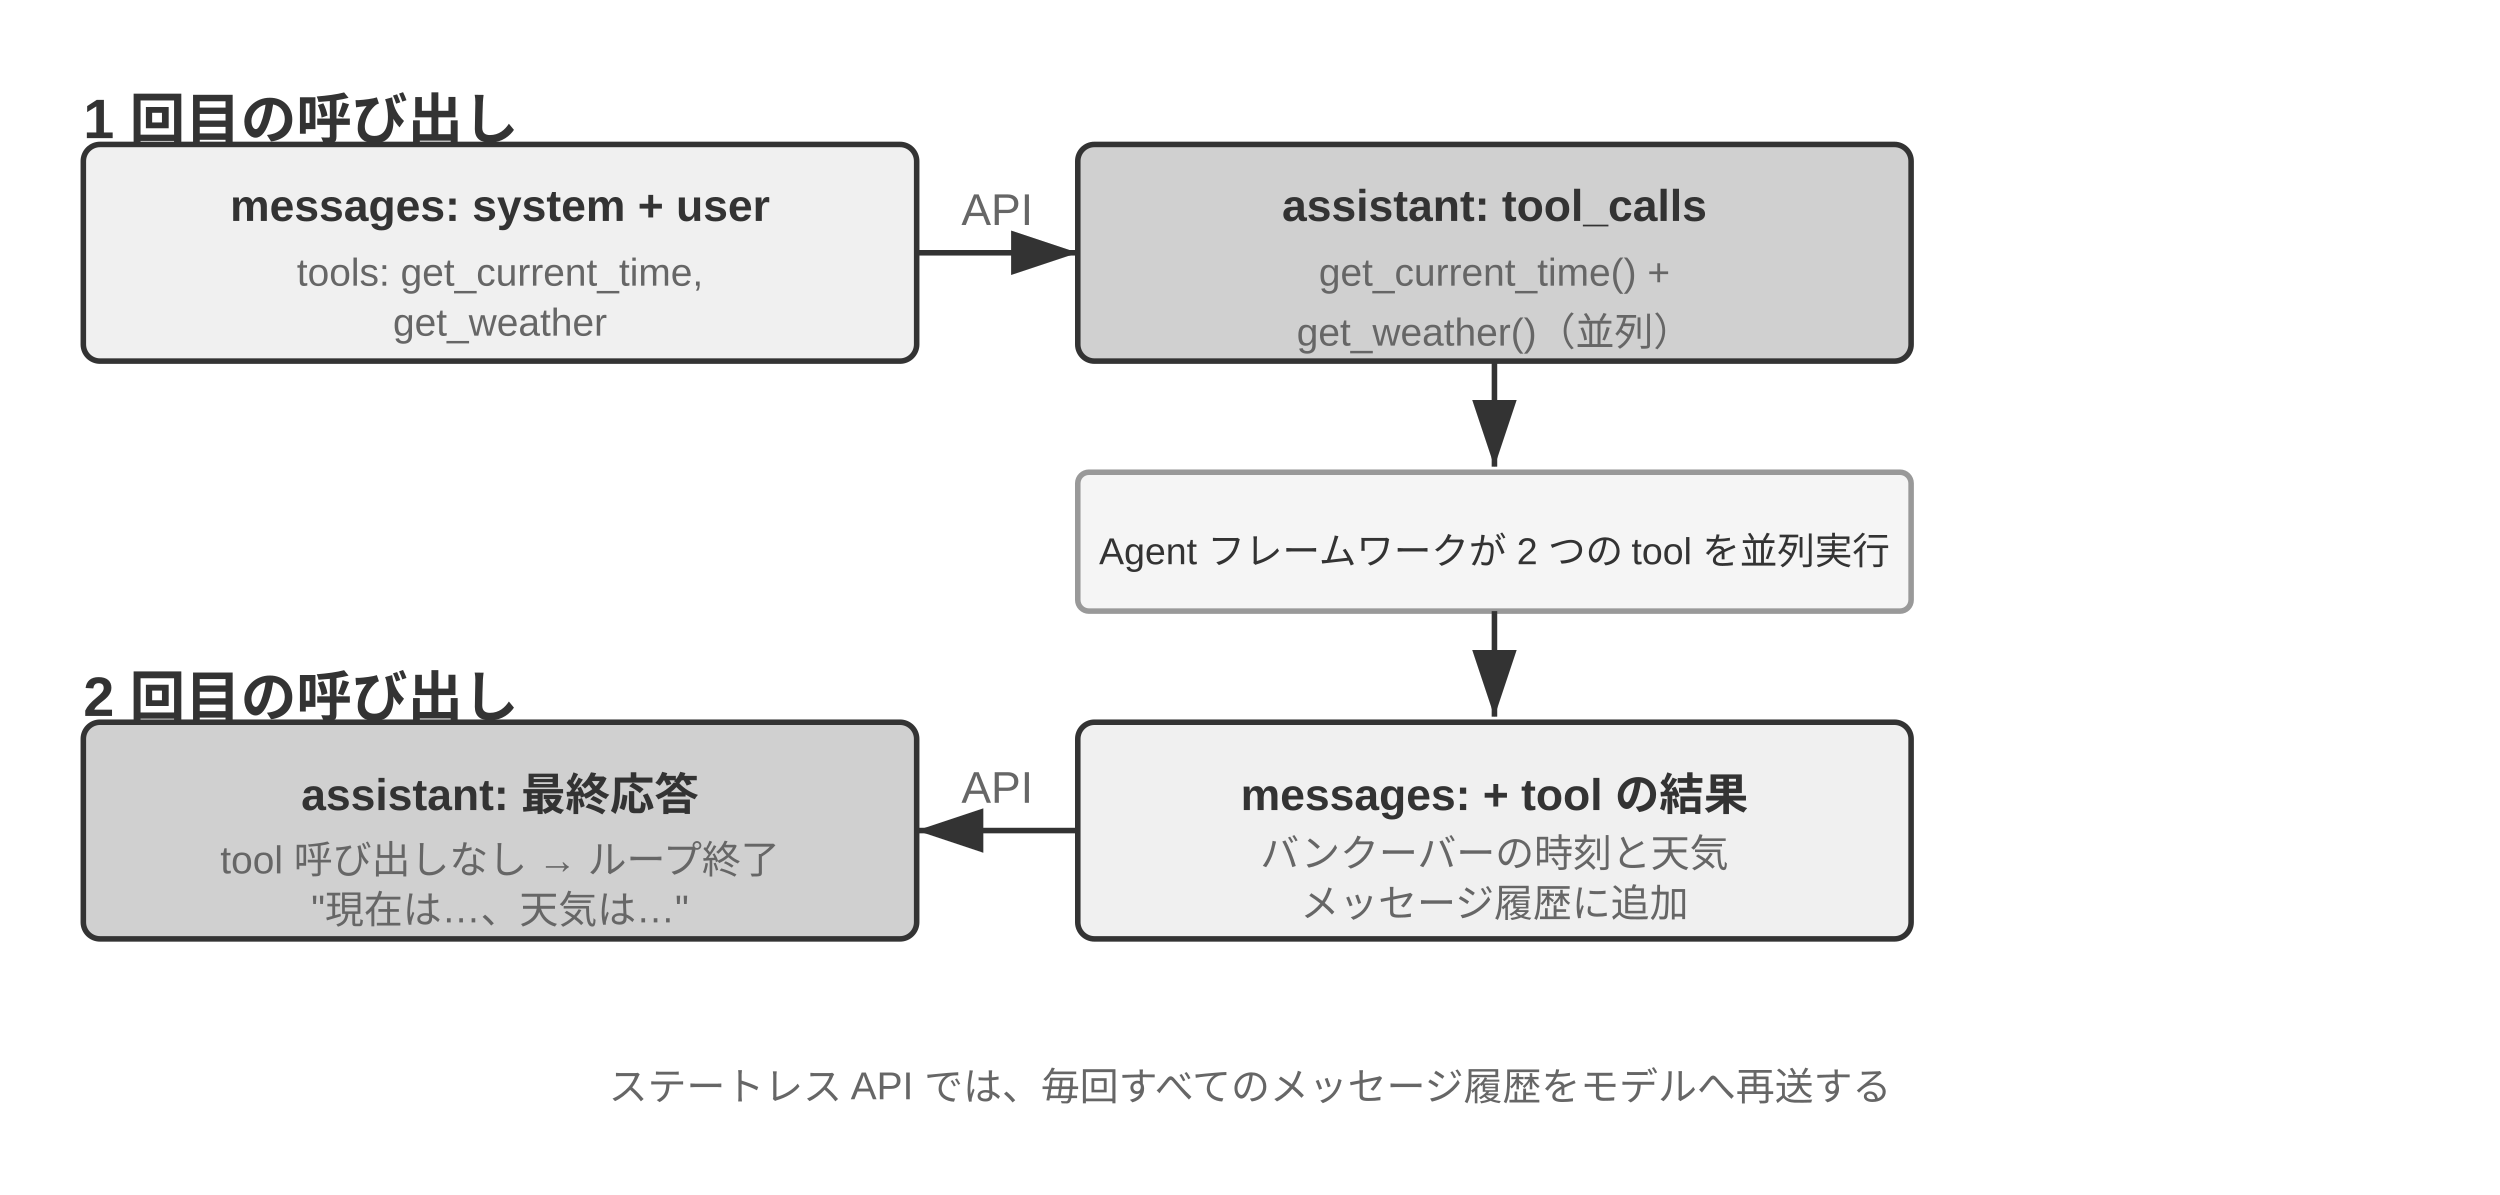
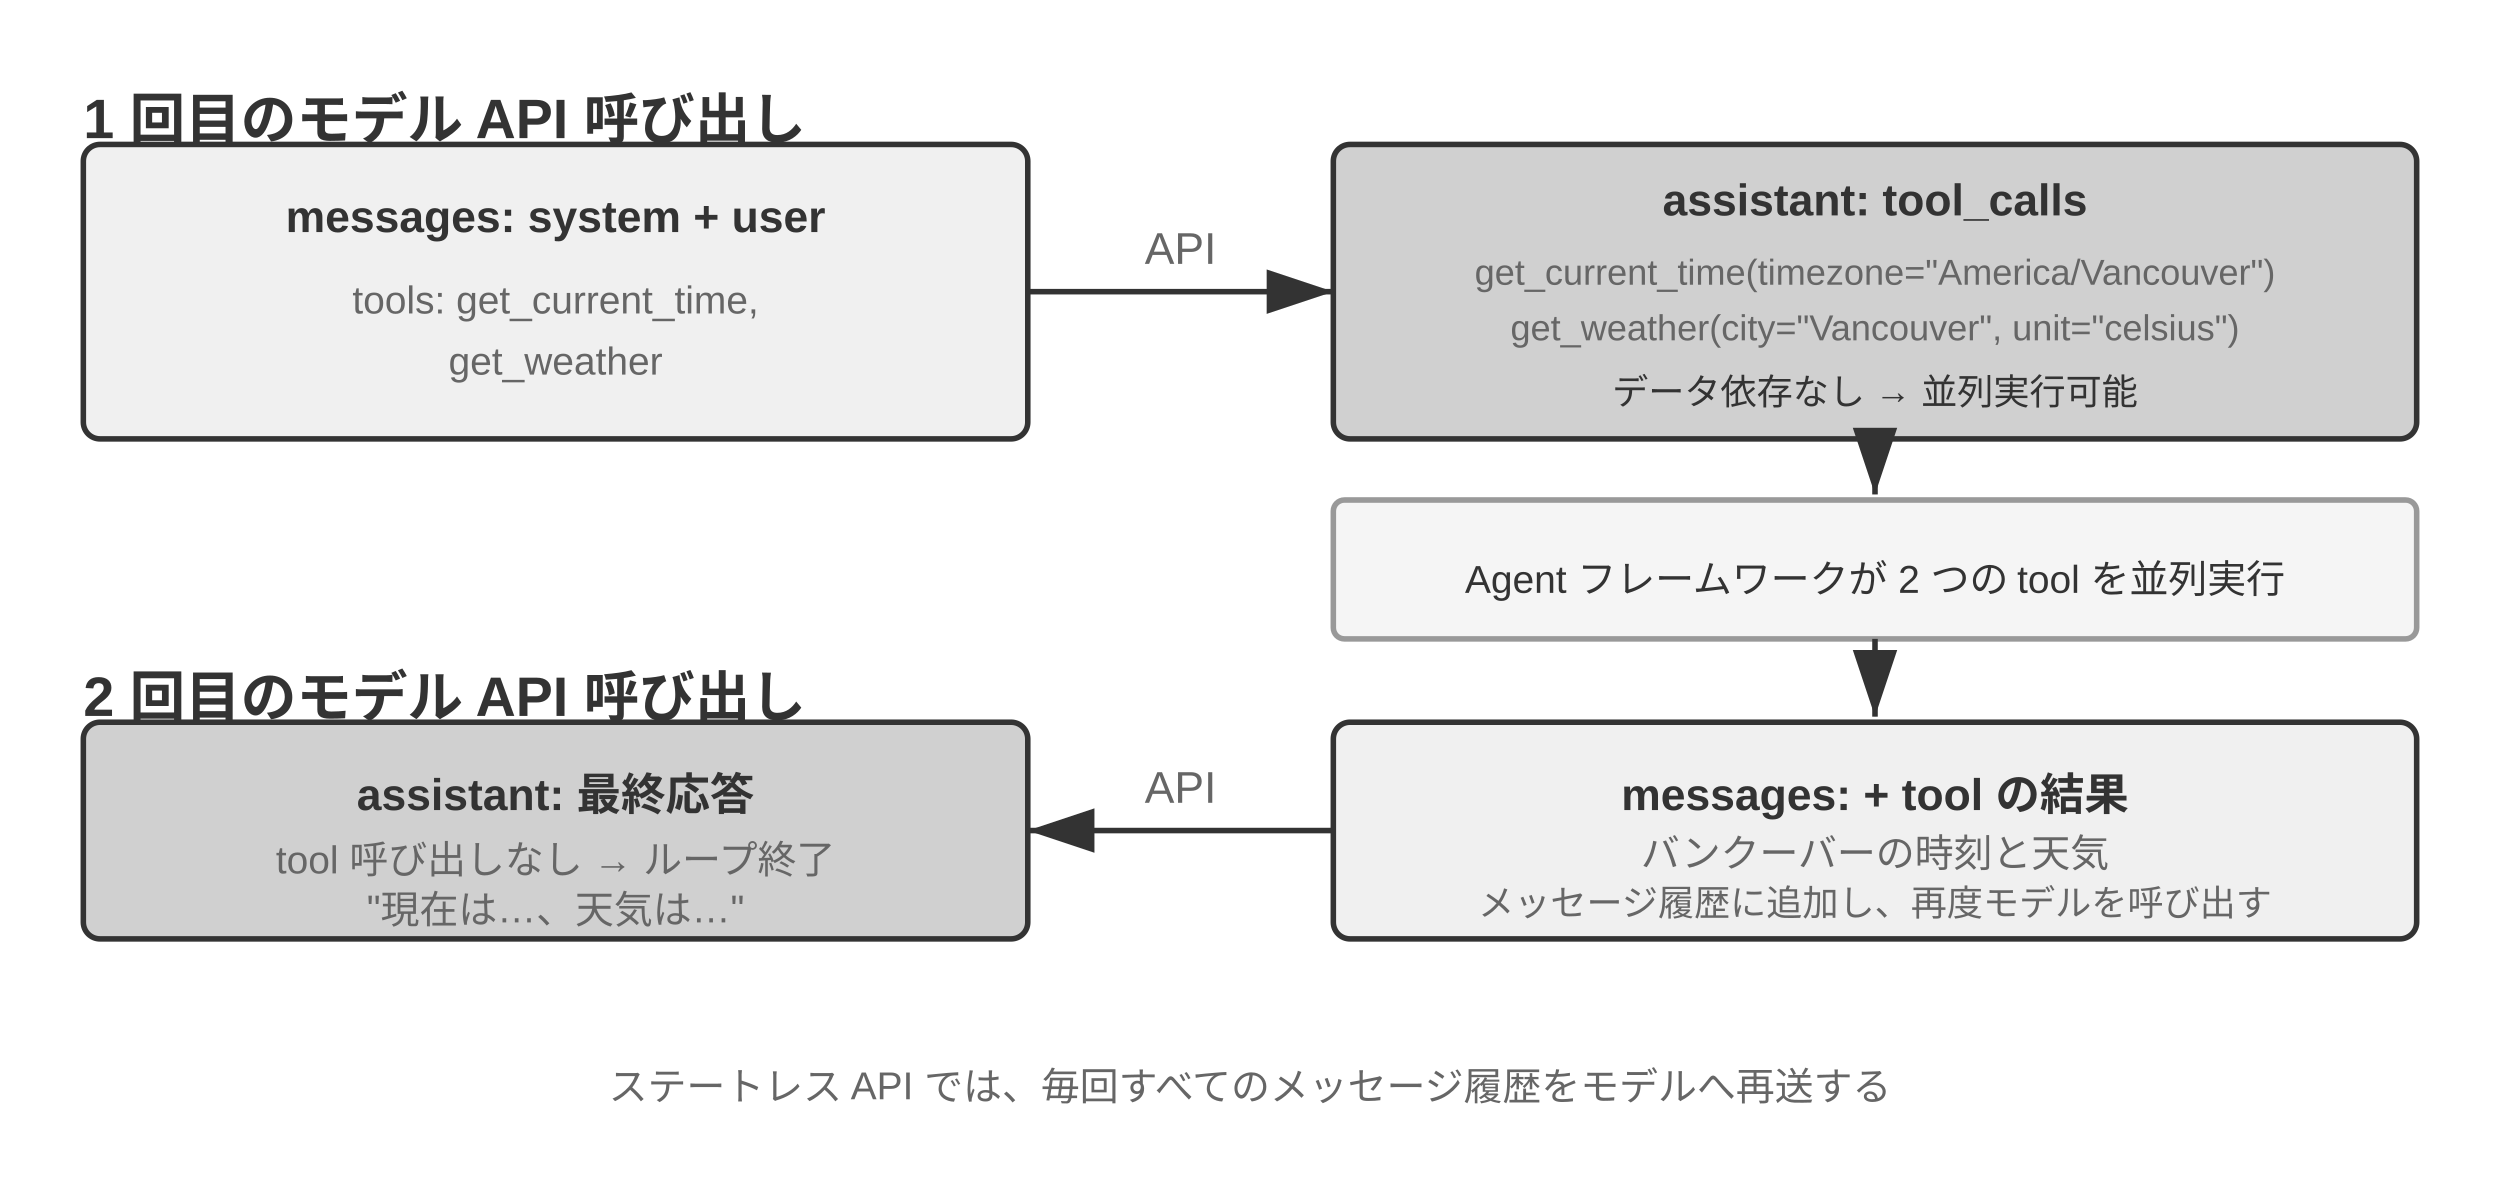
<svg xmlns="http://www.w3.org/2000/svg" xml:lang="ja" viewBox="0 40 900 430" width="900" height="430" style="background:#ffffff">
  <defs>
    <marker id="ah" markerWidth="12" markerHeight="8" refX="12" refY="4" orient="auto">
      <polygon points="0 0, 12 4, 0 8" fill="#333333" />
    </marker>
    <marker id="ah-light" markerWidth="12" markerHeight="8" refX="12" refY="4" orient="auto">
      <polygon points="0 0, 12 4, 0 8" fill="#999999" />
    </marker>
  </defs>
-   <text x="30" y="78" font-family="Arial, 'Helvetica Neue', Helvetica, 'PingFang SC', 'Microsoft YaHei', sans-serif" font-size="20" fill="#333333" text-anchor="start" dominant-baseline="central" font-weight="bold">1 回目の呼び出し</text>
-   <rect x="30" y="92" width="300" height="78" rx="6" fill="#f0f0f0" stroke="#333333" stroke-width="2" />
-   <text x="180" y="114" font-family="Arial, 'Helvetica Neue', Helvetica, 'PingFang SC', 'Microsoft YaHei', sans-serif" font-size="16" fill="#333333" text-anchor="middle" dominant-baseline="central" font-weight="bold">messages: system + user</text>
-   <text x="180" y="138" font-family="Arial, 'Helvetica Neue', Helvetica, 'PingFang SC', 'Microsoft YaHei', sans-serif" font-size="14" fill="#666666" text-anchor="middle" dominant-baseline="central" font-weight="normal">tools: get_current_time,</text>
-   <text x="180" y="156" font-family="Arial, 'Helvetica Neue', Helvetica, 'PingFang SC', 'Microsoft YaHei', sans-serif" font-size="14" fill="#666666" text-anchor="middle" dominant-baseline="central" font-weight="normal">get_weather</text>
-   <line x1="330" y1="131" x2="388" y2="131" stroke="#333333" stroke-width="2" marker-end="url(#ah)" />
-   <text x="359.0" y="121.0" font-family="Arial, 'Helvetica Neue', Helvetica, 'PingFang SC', 'Microsoft YaHei', sans-serif" font-size="16" fill="#666666" text-anchor="middle">API</text>
-   <rect x="388" y="92" width="300" height="78" rx="6" fill="#d0d0d0" stroke="#333333" stroke-width="2" />
-   <text x="538" y="114" font-family="Arial, 'Helvetica Neue', Helvetica, 'PingFang SC', 'Microsoft YaHei', sans-serif" font-size="16" fill="#333333" text-anchor="middle" dominant-baseline="central" font-weight="bold">assistant: tool_calls</text>
-   <text x="538" y="138" font-family="Arial, 'Helvetica Neue', Helvetica, 'PingFang SC', 'Microsoft YaHei', sans-serif" font-size="14" fill="#666666" text-anchor="middle" dominant-baseline="central" font-weight="normal">get_current_time()  +</text>
-   <text x="538" y="156" font-family="Arial, 'Helvetica Neue', Helvetica, 'PingFang SC', 'Microsoft YaHei', sans-serif" font-size="14" fill="#666666" text-anchor="middle" dominant-baseline="central" font-weight="normal">get_weather()（並列）</text>
-   <line x1="538" y1="170" x2="538" y2="208" stroke="#333333" stroke-width="2" marker-end="url(#ah)" />
-   <rect x="388" y="210" width="300" height="50" rx="4" fill="#f5f5f5" stroke="#999999" stroke-width="2" />
-   <text x="538" y="235" font-family="Arial, 'Helvetica Neue', Helvetica, 'PingFang SC', 'Microsoft YaHei', sans-serif" font-size="13.5" fill="#333333" text-anchor="middle" dominant-baseline="central" font-weight="normal">Agent フレームワークが 2 つの tool を並列実行</text>
-   <line x1="538" y1="260" x2="538" y2="298" stroke="#333333" stroke-width="2" marker-end="url(#ah)" />
-   <text x="30" y="286" font-family="Arial, 'Helvetica Neue', Helvetica, 'PingFang SC', 'Microsoft YaHei', sans-serif" font-size="20" fill="#333333" text-anchor="start" dominant-baseline="central" font-weight="bold">2 回目の呼び出し</text>
-   <rect x="388" y="300" width="300" height="78" rx="6" fill="#f0f0f0" stroke="#333333" stroke-width="2" />
-   <text x="538" y="322" font-family="Arial, 'Helvetica Neue', Helvetica, 'PingFang SC', 'Microsoft YaHei', sans-serif" font-size="16" fill="#333333" text-anchor="middle" dominant-baseline="central" font-weight="bold">messages: + tool の結果</text>
-   <text x="538" y="346" font-family="Arial, 'Helvetica Neue', Helvetica, 'PingFang SC', 'Microsoft YaHei', sans-serif" font-size="14" fill="#666666" text-anchor="middle" dominant-baseline="central" font-weight="normal">バンクーバーの時刻と天気</text>
-   <text x="538" y="364" font-family="Arial, 'Helvetica Neue', Helvetica, 'PingFang SC', 'Microsoft YaHei', sans-serif" font-size="14" fill="#666666" text-anchor="middle" dominant-baseline="central" font-weight="normal">メッセージ履歴に追加</text>
-   <line x1="388" y1="339" x2="330" y2="339" stroke="#333333" stroke-width="2" marker-end="url(#ah)" />
-   <text x="359.0" y="329.0" font-family="Arial, 'Helvetica Neue', Helvetica, 'PingFang SC', 'Microsoft YaHei', sans-serif" font-size="16" fill="#666666" text-anchor="middle">API</text>
-   <rect x="30" y="300" width="300" height="78" rx="6" fill="#d0d0d0" stroke="#333333" stroke-width="2" />
-   <text x="180" y="322" font-family="Arial, 'Helvetica Neue', Helvetica, 'PingFang SC', 'Microsoft YaHei', sans-serif" font-size="16" fill="#333333" text-anchor="middle" dominant-baseline="central" font-weight="bold">assistant: 最終応答</text>
-   <text x="180" y="346" font-family="Arial, 'Helvetica Neue', Helvetica, 'PingFang SC', 'Microsoft YaHei', sans-serif" font-size="14" fill="#666666" text-anchor="middle" dominant-baseline="central" font-weight="normal">tool 呼び出しなし → ループ終了</text>
-   <text x="180" y="364" font-family="Arial, 'Helvetica Neue', Helvetica, 'PingFang SC', 'Microsoft YaHei', sans-serif" font-size="14" fill="#666666" text-anchor="middle" dominant-baseline="central" font-weight="normal">"現在は…、天気は…"</text>
+   <text x="30" y="78" font-family="Arial, 'Helvetica Neue', Helvetica, 'PingFang SC', 'Microsoft YaHei', sans-serif" font-size="20" fill="#333333" text-anchor="start" dominant-baseline="central" font-weight="bold">1 回目のモデル API 呼び出し</text>
+   <rect x="30" y="92" width="340" height="106" rx="6" fill="#f0f0f0" stroke="#333333" stroke-width="2" />
+   <text x="200" y="118" font-family="Arial, 'Helvetica Neue', Helvetica, 'PingFang SC', 'Microsoft YaHei', sans-serif" font-size="16" fill="#333333" text-anchor="middle" dominant-baseline="central" font-weight="bold">messages: system + user</text>
+   <text x="200" y="148" font-family="Arial, 'Helvetica Neue', Helvetica, 'PingFang SC', 'Microsoft YaHei', sans-serif" font-size="14" fill="#666666" text-anchor="middle" dominant-baseline="central" font-weight="normal">tools: get_current_time,</text>
+   <text x="200" y="170" font-family="Arial, 'Helvetica Neue', Helvetica, 'PingFang SC', 'Microsoft YaHei', sans-serif" font-size="14" fill="#666666" text-anchor="middle" dominant-baseline="central" font-weight="normal">get_weather</text>
+   <line x1="370" y1="145" x2="480" y2="145" stroke="#333333" stroke-width="2" marker-end="url(#ah)" />
+   <text x="425" y="135" font-family="Arial, 'Helvetica Neue', Helvetica, 'PingFang SC', 'Microsoft YaHei', sans-serif" font-size="16" fill="#666666" text-anchor="middle">API</text>
+   <rect x="480" y="92" width="390" height="106" rx="6" fill="#d0d0d0" stroke="#333333" stroke-width="2" />
+   <text x="675" y="112" font-family="Arial, 'Helvetica Neue', Helvetica, 'PingFang SC', 'Microsoft YaHei', sans-serif" font-size="16" fill="#333333" text-anchor="middle" dominant-baseline="central" font-weight="bold">assistant: tool_calls</text>
+   <text x="675" y="138" font-family="Arial, 'Helvetica Neue', Helvetica, 'PingFang SC', 'Microsoft YaHei', sans-serif" font-size="13" fill="#666666" text-anchor="middle" dominant-baseline="central" font-weight="normal">get_current_time(timezone="America/Vancouver")</text>
+   <text x="675" y="158" font-family="Arial, 'Helvetica Neue', Helvetica, 'PingFang SC', 'Microsoft YaHei', sans-serif" font-size="13" fill="#666666" text-anchor="middle" dominant-baseline="central" font-weight="normal">get_weather(city="Vancouver", unit="celsius")</text>
+   <text x="675" y="180" font-family="Arial, 'Helvetica Neue', Helvetica, 'PingFang SC', 'Microsoft YaHei', sans-serif" font-size="13" fill="#333333" text-anchor="middle" dominant-baseline="central" font-weight="normal">データ依存なし → 並列実行可能</text>
+   <line x1="675" y1="198" x2="675" y2="218" stroke="#333333" stroke-width="2" marker-end="url(#ah)" />
+   <rect x="480" y="220" width="390" height="50" rx="4" fill="#f5f5f5" stroke="#999999" stroke-width="2" />
+   <text x="675" y="245" font-family="Arial, 'Helvetica Neue', Helvetica, 'PingFang SC', 'Microsoft YaHei', sans-serif" font-size="14" fill="#333333" text-anchor="middle" dominant-baseline="central" font-weight="normal">Agent フレームワークが 2 つの tool を並列実行</text>
+   <line x1="675" y1="270" x2="675" y2="298" stroke="#333333" stroke-width="2" marker-end="url(#ah)" />
+   <text x="30" y="286" font-family="Arial, 'Helvetica Neue', Helvetica, 'PingFang SC', 'Microsoft YaHei', sans-serif" font-size="20" fill="#333333" text-anchor="start" dominant-baseline="central" font-weight="bold">2 回目のモデル API 呼び出し</text>
+   <rect x="480" y="300" width="390" height="78" rx="6" fill="#f0f0f0" stroke="#333333" stroke-width="2" />
+   <text x="675" y="322" font-family="Arial, 'Helvetica Neue', Helvetica, 'PingFang SC', 'Microsoft YaHei', sans-serif" font-size="16" fill="#333333" text-anchor="middle" dominant-baseline="central" font-weight="bold">messages: + tool の結果</text>
+   <text x="675" y="346" font-family="Arial, 'Helvetica Neue', Helvetica, 'PingFang SC', 'Microsoft YaHei', sans-serif" font-size="14" fill="#666666" text-anchor="middle" dominant-baseline="central" font-weight="normal">バンクーバーの時刻と天気</text>
+   <text x="675" y="364" font-family="Arial, 'Helvetica Neue', Helvetica, 'PingFang SC', 'Microsoft YaHei', sans-serif" font-size="13" fill="#666666" text-anchor="middle" dominant-baseline="central" font-weight="normal">メッセージ履歴に追加し、再度モデルを呼び出す</text>
+   <line x1="480" y1="339" x2="370" y2="339" stroke="#333333" stroke-width="2" marker-end="url(#ah)" />
+   <text x="425" y="329" font-family="Arial, 'Helvetica Neue', Helvetica, 'PingFang SC', 'Microsoft YaHei', sans-serif" font-size="16" fill="#666666" text-anchor="middle">API</text>
+   <rect x="30" y="300" width="340" height="78" rx="6" fill="#d0d0d0" stroke="#333333" stroke-width="2" />
+   <text x="200" y="322" font-family="Arial, 'Helvetica Neue', Helvetica, 'PingFang SC', 'Microsoft YaHei', sans-serif" font-size="16" fill="#333333" text-anchor="middle" dominant-baseline="central" font-weight="bold">assistant: 最終応答</text>
+   <text x="200" y="346" font-family="Arial, 'Helvetica Neue', Helvetica, 'PingFang SC', 'Microsoft YaHei', sans-serif" font-size="14" fill="#666666" text-anchor="middle" dominant-baseline="central" font-weight="normal">tool 呼び出しなし → ループ終了</text>
+   <text x="200" y="364" font-family="Arial, 'Helvetica Neue', Helvetica, 'PingFang SC', 'Microsoft YaHei', sans-serif" font-size="14" fill="#666666" text-anchor="middle" dominant-baseline="central" font-weight="normal">"現在は…、天気は…"</text>
  <text x="450" y="430" font-family="Arial, 'Helvetica Neue', Helvetica, 'PingFang SC', 'Microsoft YaHei', sans-serif" font-size="14" fill="#666666" text-anchor="middle" dominant-baseline="central" font-weight="normal">ステートレス API では、毎回すべてのメッセージ履歴をモデルへ再送する</text>
</svg>
